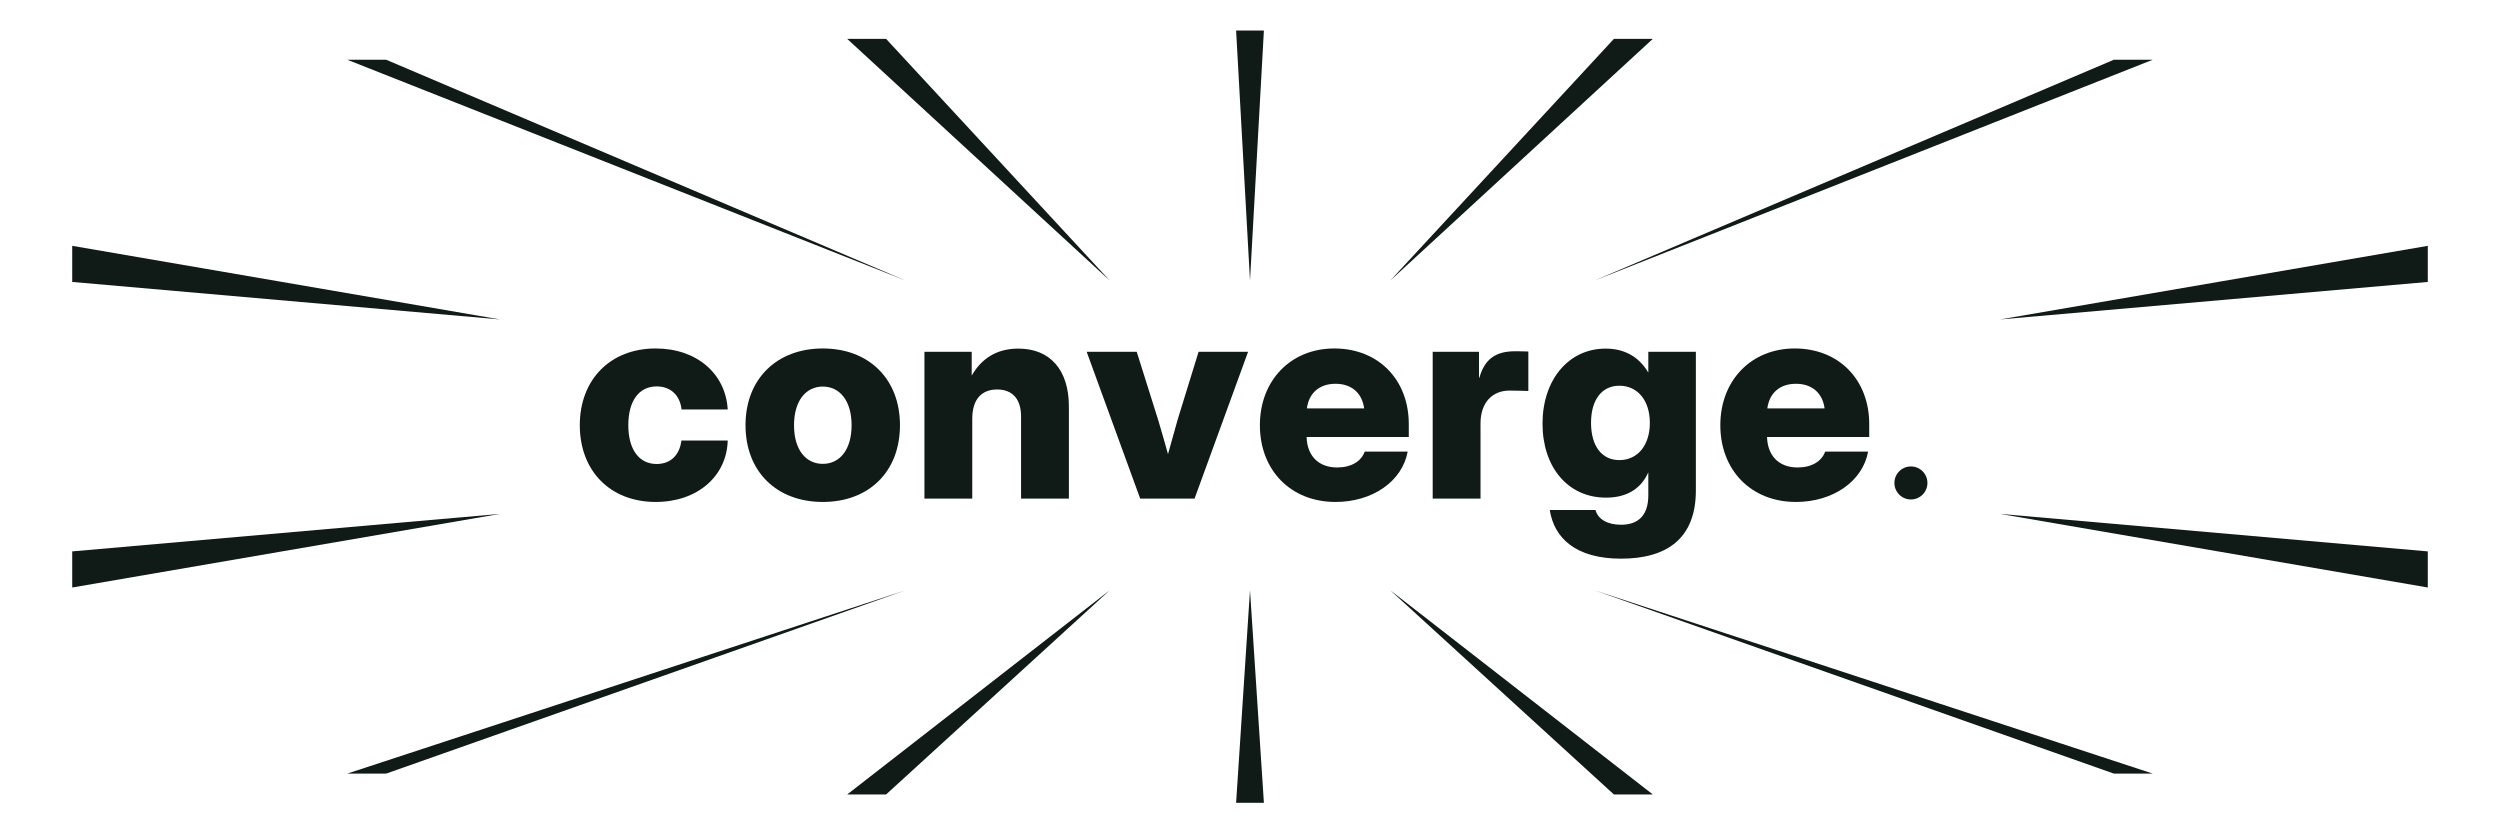
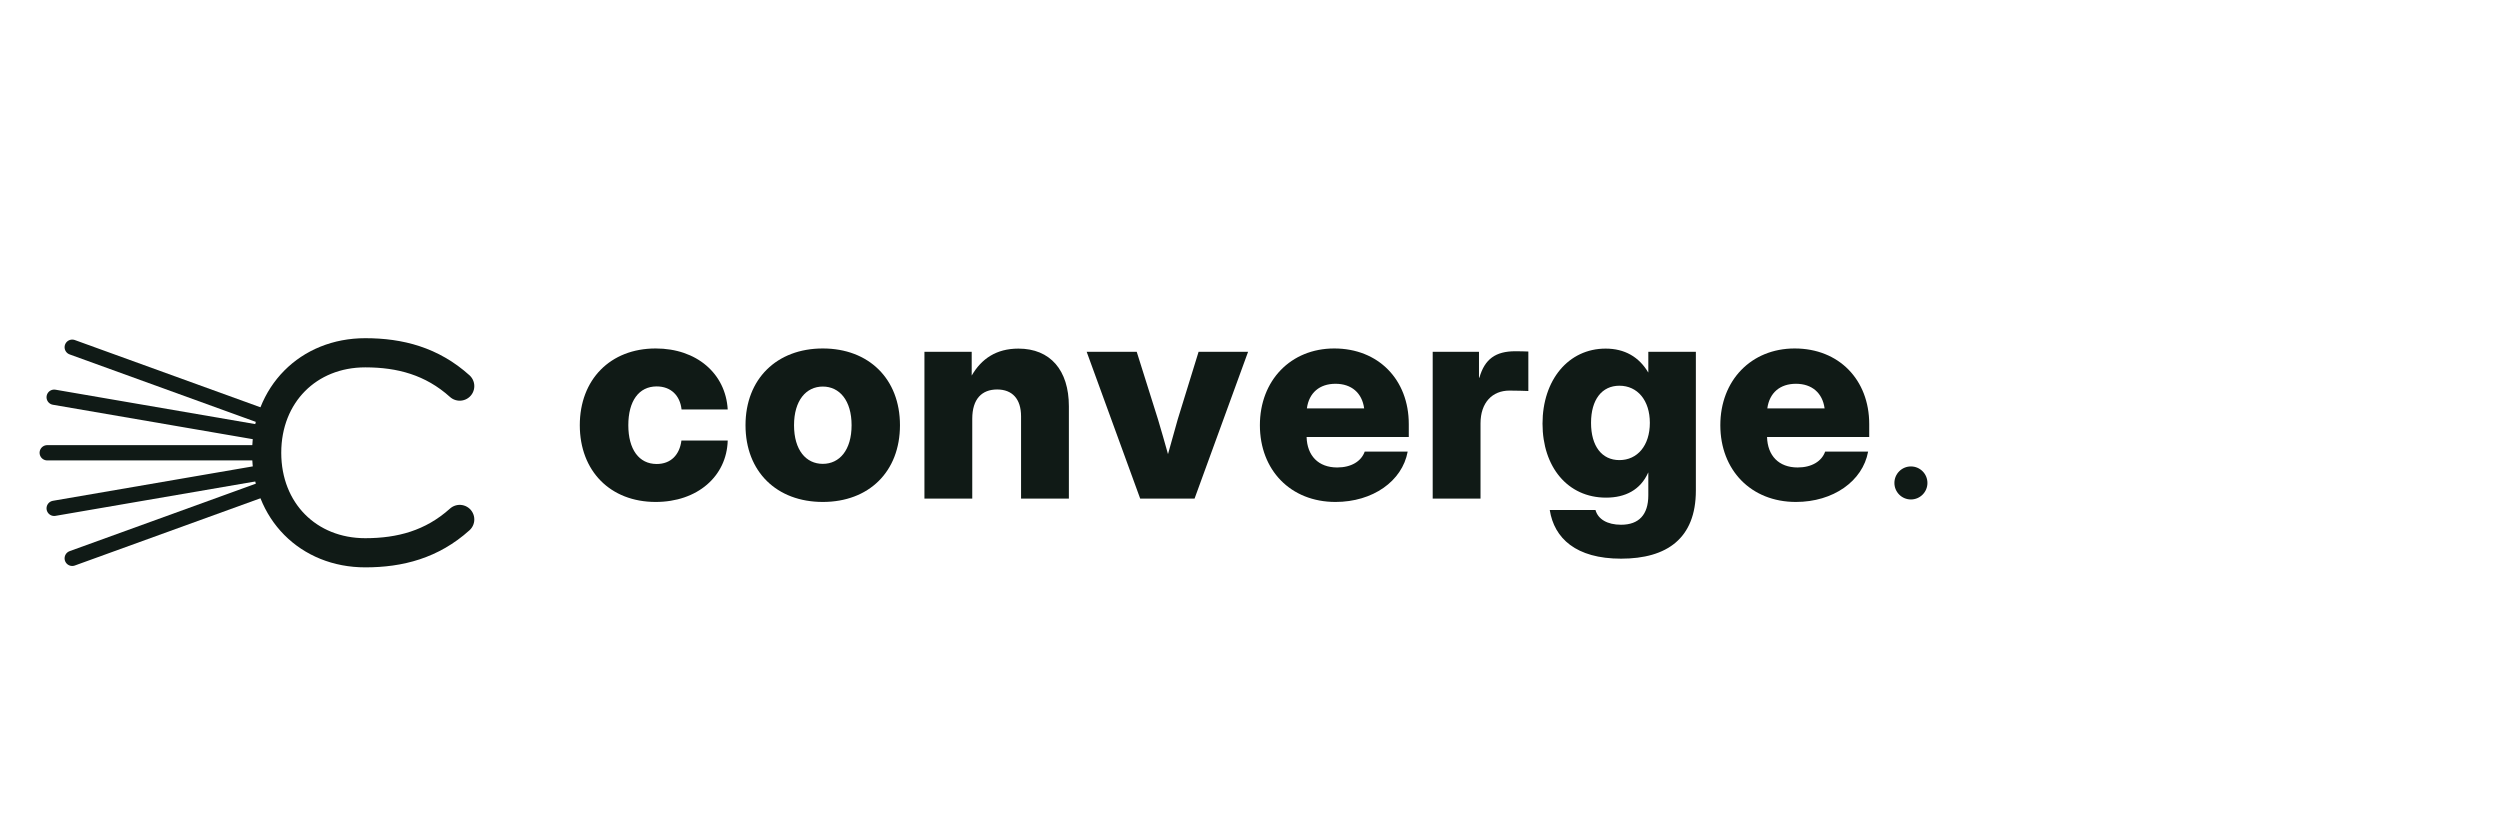
<svg xmlns="http://www.w3.org/2000/svg" width="1800" height="600" viewBox="0 0 1800 600" fill="none" role="img" aria-labelledby="title desc">
-   <g>
-     <polygon points="250,43 278,43 652,202" fill="#101A16" />
-     <polygon points="610,28 638,28 799,202" fill="#101A16" />
-     <polygon points="890,22 910,22 900,202" fill="#101A16" />
-     <polygon points="1162,28 1190,28 1001,202" fill="#101A16" />
-     <polygon points="1522,43 1550,43 1148,202" fill="#101A16" />
-     <polygon points="52,177 52,203 360,230" fill="#101A16" />
-     <polygon points="52,397 52,423 360,370" fill="#101A16" />
-     <polygon points="1748,177 1748,203 1440,230" fill="#101A16" />
-     <polygon points="1748,397 1748,423 1440,370" fill="#101A16" />
-     <polygon points="250,557 278,557 652,425" fill="#101A16" />
-     <polygon points="610,572 638,572 799,425" fill="#101A16" />
-     <polygon points="890,578 910,578 900,425" fill="#101A16" />
-     <polygon points="1162,572 1190,572 1001,425" fill="#101A16" />
-     <polygon points="1522,557 1550,557 1148,425" fill="#101A16" />
+   <g aria-label="Converging rays and C icon" fill="none">
+     <g stroke="#101A16" stroke-width="11" stroke-linecap="round" stroke-linejoin="round">
+       <path d="M52 250 L190 300" />
+       <path d="M39 286 L190 312" />
+       <path d="M34 326 L190 326" />
+       <path d="M39 366 L190 340" />
+       <path d="M52 402 L190 352" />
+     </g>
+     <path d="M331 278 C311 260 288 254 263 254 C222 254 192 284 192 326 C192 368 222 398 263 398 C288 398 311 392 331 374" stroke="#101A16" stroke-width="21" stroke-linecap="round" stroke-linejoin="round" />
  </g>
  <g aria-label="converge wordmark">
    <path fill="#101A16" transform="translate(412.249 359.000) scale(0.1000977 -0.1000977)" d="M598 -24C897 -24 1109 160 1116 418H783C770 315 707 249 605 249C477 249 401 355 401 528C401 701 476 807 605 807C707 807 773 742 784 641H1116C1101 900 892 1080 598 1080C271 1080 52 856 52 528C52 199 271 -24 598 -24Z" />
    <path fill="#101A16" transform="translate(531.563 359.000) scale(0.1000977 -0.1000977)" d="M608 -24C939 -24 1163 193 1163 528C1163 861 939 1080 608 1080C277 1080 52 861 52 528C52 193 277 -24 608 -24ZM608 250C487 250 401 349 401 528C401 706 488 806 608 806C728 806 815 706 815 528C815 349 728 250 608 250Z" />
    <path fill="#101A16" transform="translate(655.982 359.000) scale(0.1000977 -0.1000977)" d="M440 574C440 718 510 785 619 785C728 785 791 717 791 592V0H1135V664C1135 924 1001 1079 772 1079C613 1079 506 1006 436 885V1056H96V0H440Z" />
    <path fill="#101A16" transform="translate(782.002 359.000) scale(0.1000977 -0.1000977)" d="M389 0H780L1165 1056H809L659 570C635 486 612 403 589 320C566 403 542 486 517 570L364 1056H4Z" />
    <path fill="#101A16" transform="translate(901.916 359.000) scale(0.1000977 -0.1000977)" d="M596 -24C863 -24 1076 125 1115 338H806C781 268 709 224 608 224C472 224 392 309 388 443H1123V536C1123 856 904 1080 587 1080C274 1080 52 850 52 528C52 206 272 -24 596 -24ZM390 649C405 760 480 826 596 826C711 826 787 760 802 649Z" />
    <path fill="#101A16" transform="translate(1021.930 359.000) scale(0.1000977 -0.1000977)" d="M96 0H440V541C440 691 525 777 648 777C698 777 759 775 784 774V1058C756 1059 727 1060 690 1060C549 1060 470 1004 432 870H429V1056H96Z" />
    <path fill="#101A16" transform="translate(1105.409 359.000) scale(0.1000977 -0.1000977)" d="M617 -432C947 -432 1155 -286 1155 58V1056H813V908H812C746 1019 643 1079 506 1079C238 1079 52 853 52 539C52 229 232 7 509 7C647 7 756 62 812 187H813V24C813 -116 745 -188 617 -188C518 -188 451 -148 433 -82H104C136 -285 292 -432 617 -432ZM605 277C479 277 401 377 401 545C401 712 479 812 605 812C735 812 824 707 824 545C824 382 735 277 605 277Z" />
    <path fill="#101A16" transform="translate(1233.431 359.000) scale(0.1000977 -0.1000977)" d="M596 -24C863 -24 1076 125 1115 338H806C781 268 709 224 608 224C472 224 392 309 388 443H1123V536C1123 856 904 1080 587 1080C274 1080 52 850 52 528C52 206 272 -24 596 -24ZM390 649C405 760 480 826 596 826C711 826 787 760 802 649Z" />
    <circle cx="1375.861" cy="347.725" r="11.890" fill="#101A16" />
  </g>
</svg>
